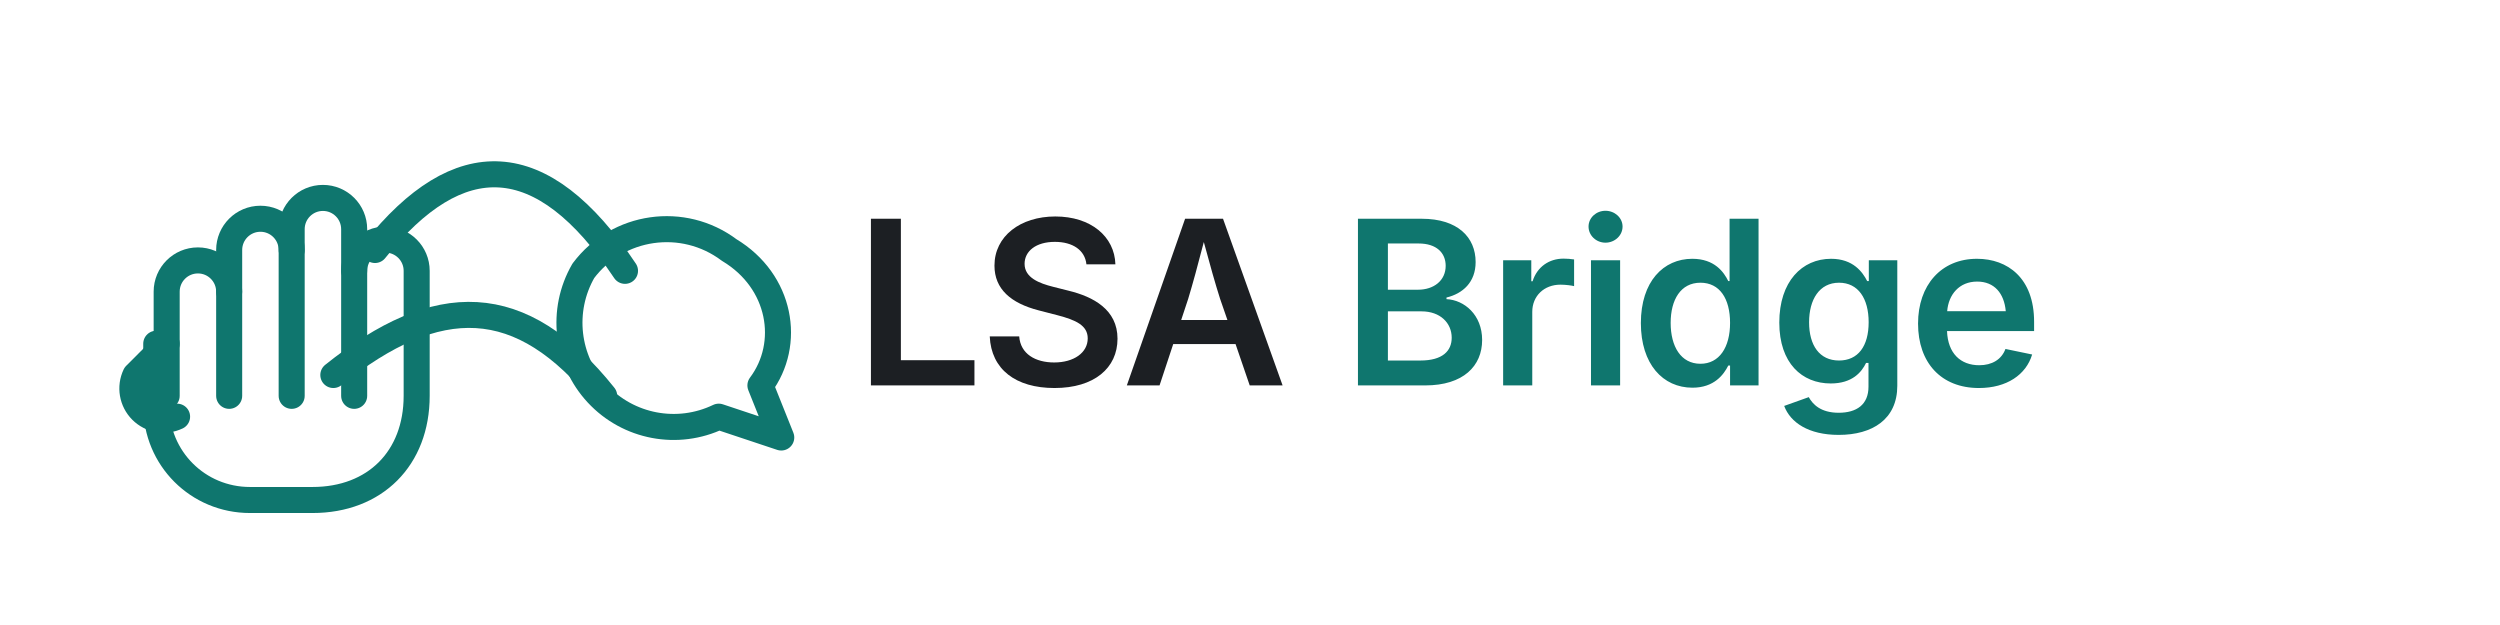
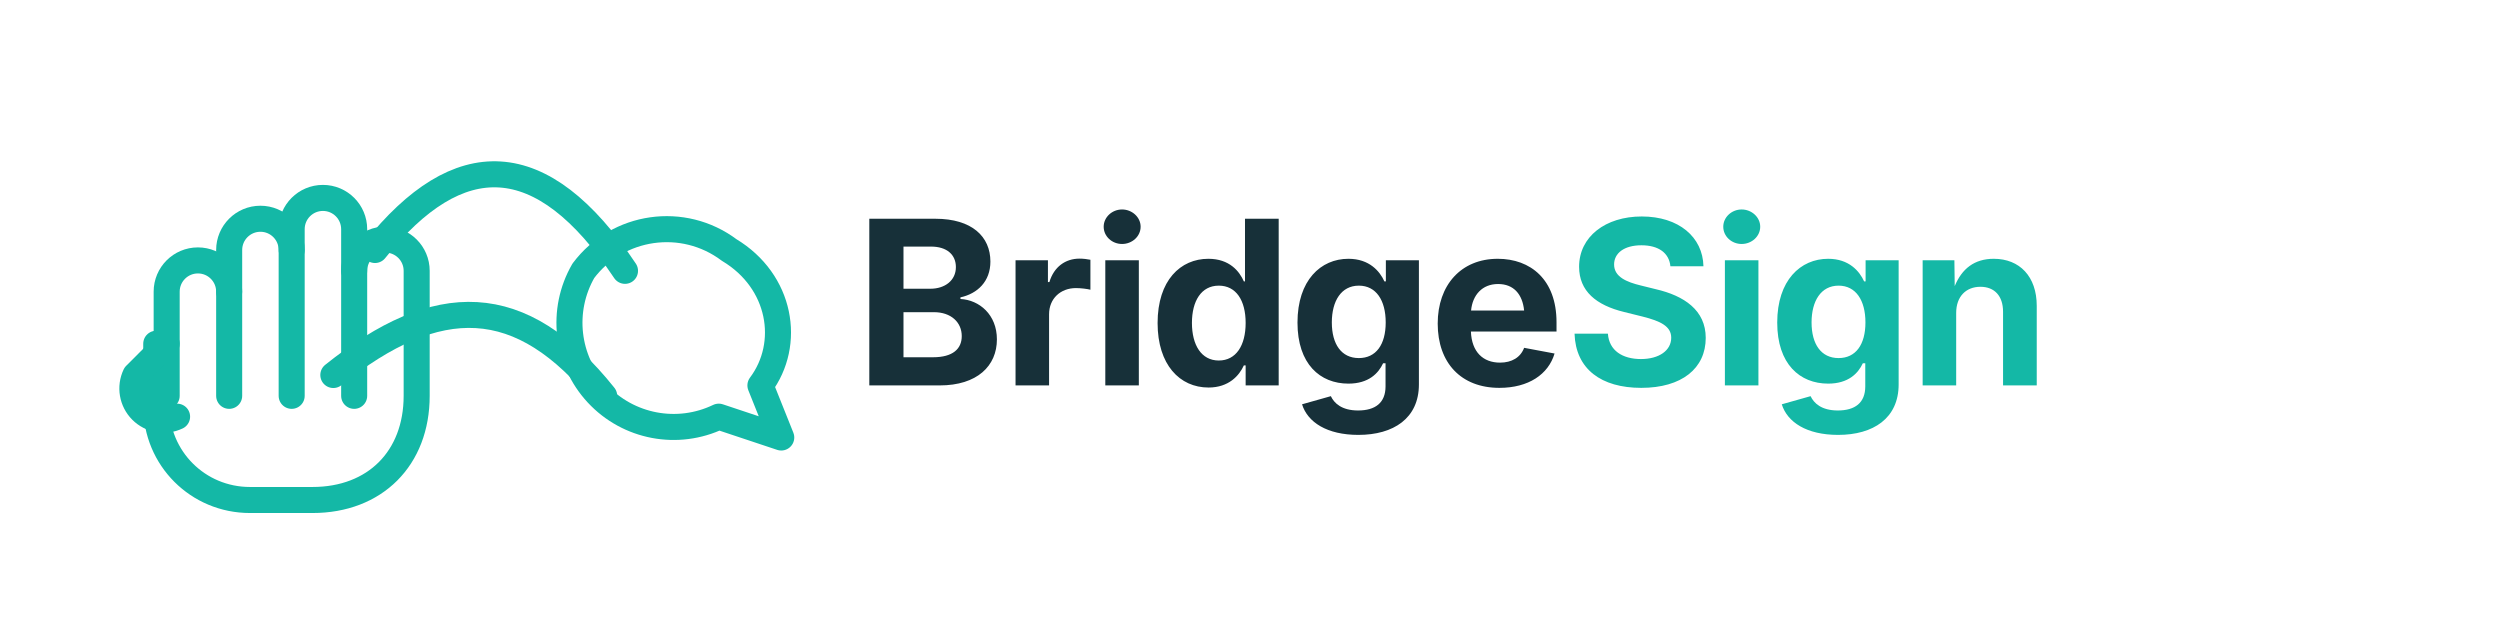
- <svg xmlns="http://www.w3.org/2000/svg" viewBox="0 0 240 60" fill="none" role="img" aria-label="LSA Bridge Logo">
-   <g stroke="#0F766E" stroke-width="2.5" stroke-linecap="round" stroke-linejoin="round">
+ <svg xmlns="http://www.w3.org/2000/svg" viewBox="0 0 240 60" fill="none" role="img" aria-label="BridgeSign Logo">
+   <g stroke="#14B8A6" stroke-width="2.5" stroke-linecap="round" stroke-linejoin="round">
    <path d="M16 38V28a3 3 0 0 1 6 0v10" />
    <path d="M22 28V24a3 3 0 0 1 6 0v14" />
    <path d="M28 24V22a3 3 0 0 1 6 0v16" />
    <path d="M34 26a3 3 0 0 1 6 0v12c0 6-4 10-10 10H24c-5 0-9-4-9-9v-6" />
    <path d="M16 33l-3 3a3 3 0 0 0 4 4" />
    <path d="M36 24 C 44 14, 52 14, 60 26" />
    <path d="M32 36 C 42 28, 50 28, 58 38" />
    <path d="M56 26a10 10 0 0 1 14-2c5 3 6 9 3 13l2 5-6-2a10 10 0 0 1-13-14z" />
  </g>
-   <text x="82" y="37" font-family="'Inter', system-ui, sans-serif" font-size="22" font-weight="600" fill="#1C1F23" letter-spacing="-0.02em">
-     LSA <tspan fill="#0F766E">Bridge</tspan>
+   <text x="82" y="37" font-family="'Inter', system-ui, sans-serif" font-size="22" font-weight="700" fill="#173039" letter-spacing="-0.02em">
+     Bridge<tspan fill="#14B8A6">Sign</tspan>
  </text>
</svg>
